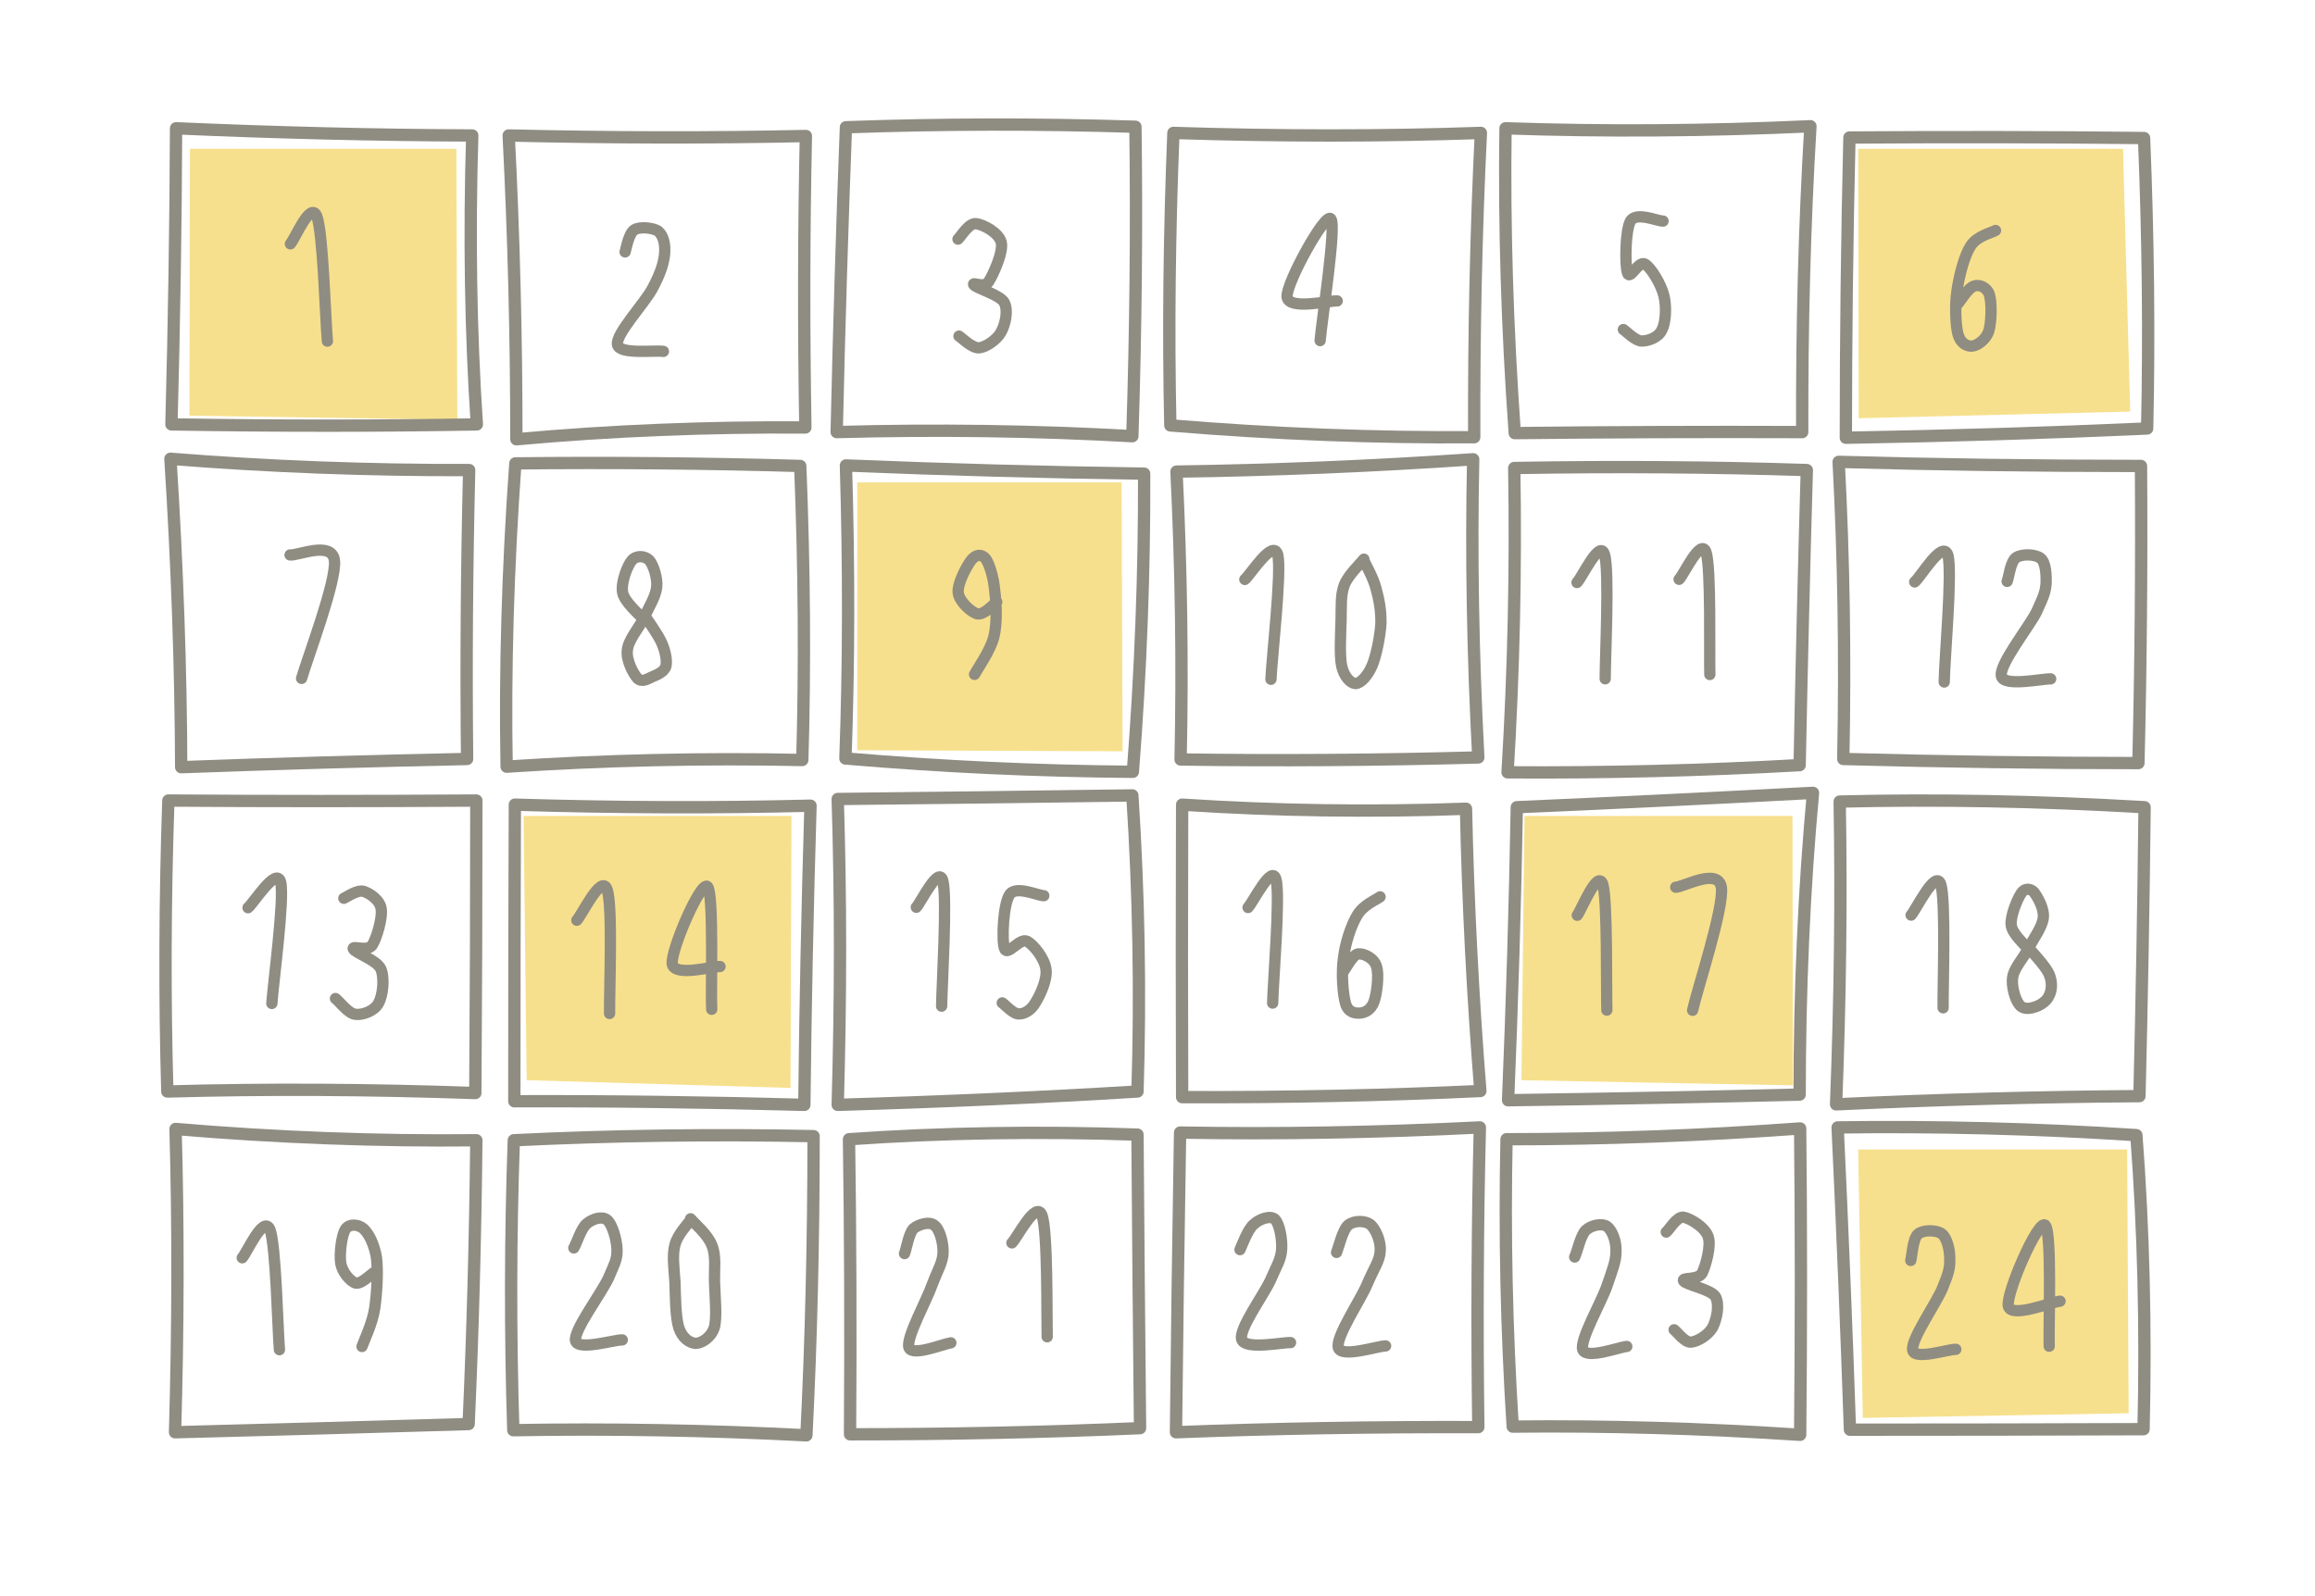
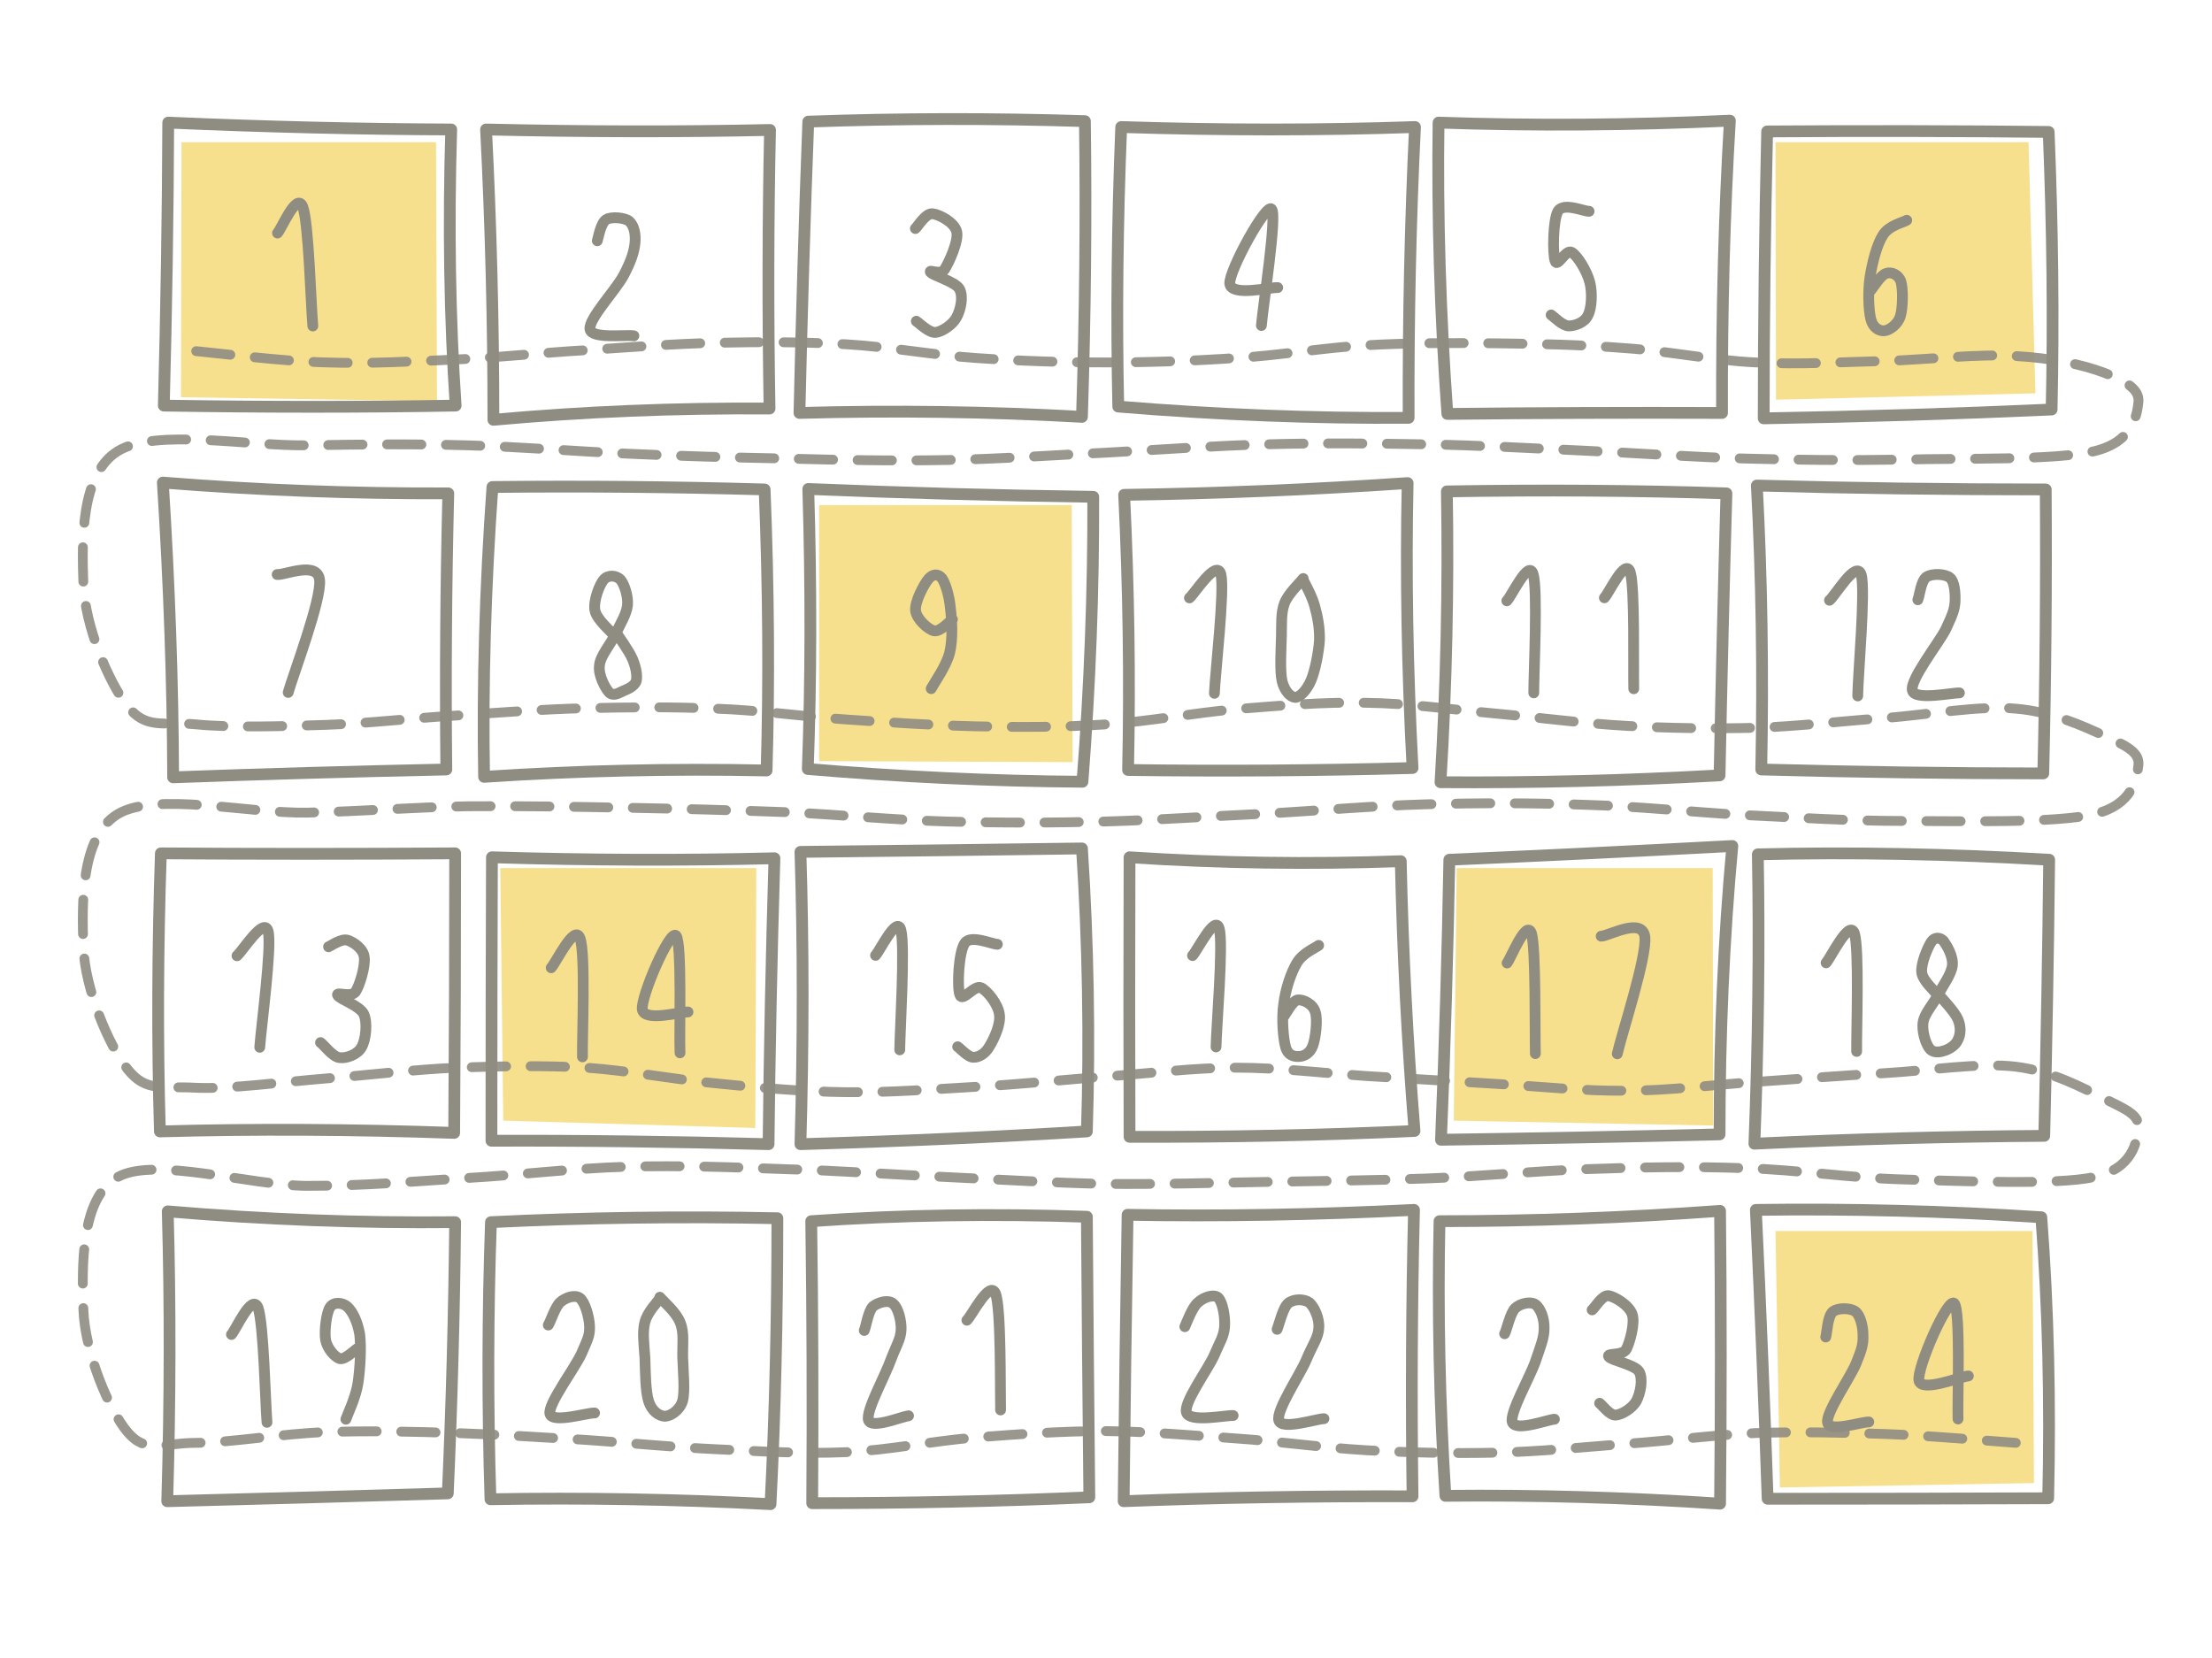
- <svg xmlns="http://www.w3.org/2000/svg" viewBox="0 0 451 311" width="451" height="311" fill="none" stroke="#8F8C82" stroke-width="2.4" stroke-linecap="round" stroke-linejoin="round">
+ <svg xmlns="http://www.w3.org/2000/svg" viewBox="0 0 451 338" width="451" height="338" fill="none" stroke="#8F8C82" stroke-width="2.4" stroke-linecap="round" stroke-linejoin="round">
  <path d="M37 29 L88.9 29 L89.1 81.8 L36.9 81.0 Z" fill="#F7E08D" stroke="none" />
  <path d="M34.3 25.0 Q64.1 26.3 92.0 26.4 Q91.1 56.0 92.9 82.7 Q64.5 83.2 33.4 82.7 Q34.2 52.8 34.3 25.0" />
  <g transform="rotate(-3.9 63.0 55.0)" stroke-width="2.2">
    <path d="M57.1 47.1 C58.0 46.3 61.6 38.9 62.6 42.1 C63.6 45.3 62.9 62.4 63.0 66.5" />
  </g>
  <path d="M99.1 26.4 Q129.1 27.1 157.0 26.5 Q156.4 54.1 156.9 83.3 Q128.1 83.1 100.6 85.6 Q100.6 55.7 99.1 26.4" />
  <g transform="rotate(2.8 128.0 55.0)" stroke-width="2.2">
    <path d="M121.5 49.4 C121.7 48.7 122.0 45.8 123.1 45.0 C124.1 44.3 126.8 44.4 127.8 45.1 C128.8 45.9 129.3 47.6 129.2 49.5 C129.1 51.3 128.6 53.2 127.2 56.2 C125.8 59.2 120.4 65.5 120.9 67.5 C121.3 69.5 128.4 68.2 129.9 68.4" />
  </g>
  <path d="M164.8 24.8 Q192.8 23.8 221.2 24.7 Q221.6 53.7 220.6 85.0 Q192.2 83.4 163.0 84.2 Q163.7 53.6 164.8 24.8" />
  <g transform="rotate(-1.8 193.0 55.0)" stroke-width="2.2">
    <path d="M186.9 46.4 C187.5 45.9 189.1 43.3 190.5 43.5 C191.9 43.7 194.9 45.4 195.3 47.3 C195.7 49.2 193.5 53.6 192.6 54.9 C191.7 56.2 189.3 54.7 189.7 55.4 C190.2 56.1 194.7 57.5 195.5 59.0 C196.3 60.6 195.6 63.3 194.7 64.8 C193.9 66.2 191.7 67.6 190.4 67.7 C189.0 67.8 187.1 65.7 186.5 65.3" />
  </g>
  <path d="M228.6 25.9 Q259.8 26.9 288.5 25.9 Q287.1 54.6 287.2 85.2 Q258.3 85.4 228.0 82.9 Q227.4 55.7 228.6 25.9" />
  <g transform="rotate(3.1 258.0 55.0)" stroke-width="2.2">
    <path d="M257.8 66.4 C257.9 62.4 259.8 43.9 258.6 42.6 C257.5 41.2 250.6 55.5 250.9 58.2 C251.3 60.9 259.1 58.5 260.7 58.5" />
  </g>
  <path d="M293.3 25.0 Q322.4 26.0 352.7 24.6 Q351.0 53.0 351.1 84.2 Q322.4 84.1 295.1 84.4 Q292.9 53.7 293.3 25.0" />
  <g transform="rotate(-1.0 323.0 55.0)" stroke-width="2.2">
    <path d="M324.2 43.1 C323.1 43.1 319.1 41.2 317.9 42.9 C316.8 44.6 316.6 51.7 317.1 53.1 C317.5 54.6 319.3 50.7 320.5 51.4 C321.7 52.1 323.6 55.4 324.1 57.6 C324.6 59.7 324.4 62.9 323.6 64.3 C322.9 65.8 320.9 66.4 319.7 66.4 C318.4 66.4 316.7 64.5 316.1 64.1" />
  </g>
  <path d="M362 29 L413.6 29 L415.0 80.2 L362.1 81.5 Z" fill="#F7E08D" stroke="none" />
  <path d="M360.3 26.8 Q390.1 26.6 417.7 26.9 Q418.9 56.3 418.3 83.5 Q389.2 84.8 359.6 85.3 Q359.6 56.3 360.3 26.8" />
  <g transform="rotate(0.9 388.0 55.0)" stroke-width="2.2">
    <path d="M388.6 44.9 C387.8 45.4 385.0 46.0 383.8 48.0 C382.6 49.9 381.7 53.7 381.3 56.6 C380.9 59.4 381.1 63.4 381.6 65.2 C382.1 67.0 383.4 67.6 384.4 67.5 C385.4 67.4 387.1 66.2 387.6 64.5 C388.1 62.8 388.1 58.9 387.6 57.4 C387.1 56.0 385.6 55.4 384.6 55.8 C383.5 56.1 382.0 58.7 381.5 59.3" />
  </g>
-   <path d="M33.2 89.4 Q62.1 91.7 91.4 91.6 Q90.7 120.3 91.0 147.9 Q62.3 148.5 35.3 149.5 Q35.2 120.7 33.2 89.4" />
-   <g transform="rotate(3.0 63.0 120.0)" stroke-width="2.2">
-     <path d="M55.9 108.5 C57.4 108.6 64.0 105.2 64.6 109.2 C65.2 113.2 60.3 128.5 59.4 132.4" />
+   <path d="M33.2 98.4 Q62.1 100.7 91.4 100.6 Q90.7 129.3 91.0 156.9 Q62.3 157.5 35.3 158.5 Q35.2 129.7 33.2 98.4" />
+   <g transform="rotate(3.0 63.0 129.0)" stroke-width="2.2">
+     <path d="M55.9 117.5 C57.4 117.6 64.0 114.2 64.6 118.2 C65.2 122.2 60.3 137.5 59.4 141.4" />
  </g>
-   <path d="M100.4 90.3 Q128.2 90.0 155.9 90.8 Q157.1 120.9 156.3 148.1 Q127.4 147.5 98.7 149.4 Q98.2 121.0 100.4 90.3" />
-   <g transform="rotate(-3.7 128.0 120.0)" stroke-width="2.2">
-     <path d="M125.2 120.4 C124.6 119.5 121.8 116.9 121.6 115.0 C121.4 113.0 122.9 109.8 123.8 108.9 C124.8 107.9 126.4 108.2 127.2 109.1 C127.9 110.0 128.6 112.6 128.3 114.4 C128.0 116.2 126.6 118.1 125.5 120.1 C124.4 122.1 122.1 124.3 121.8 126.3 C121.4 128.3 122.7 131.0 123.4 131.9 C124.2 132.8 125.3 132.2 126.3 131.8 C127.2 131.5 128.7 131.0 129.1 129.9 C129.4 128.8 129.2 127.1 128.6 125.4 C128.0 123.7 126.1 120.7 125.6 119.8" />
+   <path d="M100.4 99.3 Q128.2 99.0 155.9 99.8 Q157.1 129.9 156.3 157.1 Q127.4 156.5 98.7 158.4 Q98.2 130.0 100.4 99.3" />
+   <g transform="rotate(-3.7 128.0 129.0)" stroke-width="2.2">
+     <path d="M125.2 129.4 C124.6 128.5 121.8 125.9 121.6 124.0 C121.4 122.0 122.9 118.8 123.8 117.9 C124.8 116.9 126.4 117.2 127.2 118.1 C127.9 119.0 128.6 121.6 128.3 123.4 C128.0 125.2 126.6 127.1 125.5 129.1 C124.4 131.1 122.1 133.3 121.8 135.3 C121.4 137.3 122.7 140.0 123.4 140.9 C124.2 141.8 125.3 141.2 126.3 140.8 C127.2 140.5 128.7 140.0 129.1 138.9 C129.4 137.8 129.2 136.1 128.6 134.4 C128.0 132.7 126.1 129.7 125.6 128.8" />
  </g>
-   <path d="M167 94 L218.5 94 L218.7 146.4 L167.0 146.2 Z" fill="#F7E08D" stroke="none" />
-   <path d="M164.8 90.7 Q193.7 91.9 222.9 92.3 Q223.0 121.0 220.7 150.4 Q192.9 150.2 164.7 147.8 Q165.7 120.6 164.8 90.7" />
-   <g transform="rotate(-0.3 193.0 120.0)" stroke-width="2.2">
-     <path d="M194.2 117.3 C193.6 117.7 191.7 119.9 190.4 119.6 C189.2 119.3 186.9 117.2 186.7 115.5 C186.5 113.7 188.4 110.2 189.3 109.1 C190.2 108.0 191.3 107.9 192.1 108.9 C192.8 109.9 193.6 112.5 193.8 115.0 C194.1 117.5 194.3 121.3 193.6 124.1 C192.9 126.8 190.5 130.1 189.8 131.4" />
+   <path d="M167 103 L218.5 103 L218.7 155.4 L167.0 155.2 Z" fill="#F7E08D" stroke="none" />
+   <path d="M164.8 99.7 Q193.7 100.9 222.9 101.3 Q223.0 130.0 220.7 159.4 Q192.9 159.2 164.7 156.8 Q165.7 129.6 164.8 99.7" />
+   <g transform="rotate(-0.3 193.0 129.0)" stroke-width="2.2">
+     <path d="M194.2 126.3 C193.6 126.7 191.7 128.9 190.4 128.6 C189.2 128.3 186.9 126.2 186.7 124.5 C186.5 122.7 188.4 119.2 189.3 118.1 C190.2 117.0 191.3 116.9 192.1 117.9 C192.8 118.9 193.6 121.5 193.8 124.0 C194.1 126.5 194.3 130.3 193.6 133.1 C192.9 135.8 190.5 139.1 189.8 140.4" />
  </g>
-   <path d="M229.2 91.9 Q257.6 91.5 287.0 89.5 Q286.4 117.5 288.0 147.6 Q259.0 148.4 230.0 148.0 Q230.6 120.5 229.2 91.9" />
-   <g transform="rotate(3.6 258.0 120.0)" stroke-width="2.2">
-     <path d="M242.1 113.9 C243.1 113.0 247.1 105.5 248.2 108.7 C249.2 111.9 248.3 129.0 248.4 133.0" />
-     <path d="M265.0 108.5 C264.4 109.4 262.1 111.8 261.5 113.8 C260.9 115.8 261.2 117.8 261.3 120.4 C261.4 123.0 261.4 127.5 262.0 129.6 C262.6 131.6 263.9 132.8 264.9 132.8 C265.9 132.7 267.2 131.1 267.9 129.1 C268.6 127.1 269.1 123.3 269.1 120.8 C269.0 118.3 268.4 116.0 267.7 114.0 C267.0 111.9 265.4 109.5 264.9 108.6" />
+   <path d="M229.2 100.9 Q257.6 100.5 287.0 98.5 Q286.4 126.5 288.0 156.6 Q259.0 157.4 230.0 157.0 Q230.6 129.5 229.2 100.9" />
+   <g transform="rotate(3.6 258.0 129.0)" stroke-width="2.2">
+     <path d="M242.1 122.9 C243.1 122.0 247.1 114.5 248.2 117.7 C249.2 120.9 248.3 138.0 248.4 142.0" />
+     <path d="M265.0 117.5 C264.4 118.4 262.1 120.8 261.5 122.8 C260.9 124.8 261.2 126.8 261.3 129.4 C261.4 132.0 261.4 136.5 262.0 138.6 C262.6 140.6 263.9 141.8 264.9 141.8 C265.9 141.7 267.2 140.1 267.9 138.1 C268.6 136.1 269.1 132.3 269.1 129.8 C269.0 127.3 268.4 125.0 267.7 123.0 C267.0 120.9 265.4 118.5 264.9 117.6" />
  </g>
-   <path d="M295.0 91.2 Q324.7 90.7 352.0 91.6 Q351.2 119.2 350.6 149.1 Q322.0 150.7 293.7 150.5 Q295.5 120.8 295.0 91.2" />
-   <g transform="rotate(-1.5 323.0 120.0)" stroke-width="2.2">
-     <path d="M307.4 113.1 C308.4 112.2 312.1 104.6 312.9 107.8 C313.8 110.9 312.5 127.9 312.4 132.0" />
-     <path d="M327.3 113.0 C328.2 112.2 331.8 104.8 332.7 107.9 C333.6 111.0 332.8 127.7 332.8 131.7" />
+   <path d="M295.0 100.2 Q324.7 99.7 352.0 100.6 Q351.2 128.2 350.6 158.1 Q322.0 159.7 293.7 159.5 Q295.5 129.8 295.0 100.2" />
+   <g transform="rotate(-1.5 323.0 129.0)" stroke-width="2.2">
+     <path d="M307.4 122.1 C308.4 121.2 312.1 113.6 312.9 116.8 C313.8 119.9 312.5 136.9 312.4 141.0" />
+     <path d="M327.3 122.0 C328.2 121.2 331.8 113.8 332.7 116.9 C333.6 120.0 332.8 136.7 332.8 140.7" />
  </g>
-   <path d="M358.2 90.0 Q386.8 90.8 417.1 90.8 Q417.3 119.8 416.6 148.7 Q388.9 148.7 359.1 147.9 Q359.7 118.2 358.2 90.0" />
-   <g transform="rotate(1.9 388.0 120.0)" stroke-width="2.2">
-     <path d="M372.8 113.9 C373.9 113.0 378.0 105.3 379.1 108.5 C380.1 111.7 379.1 129.1 379.2 133.2" />
-     <path d="M390.8 113.2 C391.1 112.5 391.3 109.3 392.4 108.5 C393.5 107.7 396.2 107.7 397.2 108.5 C398.2 109.3 398.4 111.6 398.4 113.4 C398.3 115.1 398.0 115.9 396.7 119.0 C395.3 122.0 389.7 129.5 390.3 131.7 C390.8 133.8 398.3 131.9 399.9 131.9" />
+   <path d="M358.2 99.0 Q386.8 99.8 417.1 99.8 Q417.3 128.8 416.6 157.7 Q388.9 157.7 359.1 156.9 Q359.7 127.2 358.2 99.0" />
+   <g transform="rotate(1.9 388.0 129.0)" stroke-width="2.2">
+     <path d="M372.8 122.9 C373.9 122.0 378.0 114.3 379.1 117.5 C380.1 120.7 379.1 138.1 379.2 142.2" />
+     <path d="M390.8 122.2 C391.1 121.5 391.3 118.3 392.4 117.5 C393.5 116.7 396.2 116.7 397.2 117.5 C398.2 118.3 398.4 120.6 398.4 122.4 C398.3 124.1 398.0 124.9 396.7 128.0 C395.3 131.0 389.7 138.5 390.3 140.7 C390.8 142.8 398.3 140.9 399.9 140.9" />
  </g>
-   <path d="M32.8 156.0 Q61.4 156.2 92.8 156.0 Q92.8 184.7 92.6 213.0 Q61.5 211.9 32.6 212.7 Q31.8 185.4 32.8 156.0" />
-   <g transform="rotate(3.9 63.0 185.0)" stroke-width="2.2">
-     <path d="M47.8 177.9 C48.8 177.0 52.8 169.4 53.8 172.5 C54.8 175.5 53.7 192.2 53.7 196.2" />
-     <path d="M66.3 174.8 C66.9 174.5 68.8 172.9 70.1 173.2 C71.3 173.5 73.4 174.7 73.7 176.4 C74.1 178.1 73.2 182.2 72.4 183.6 C71.5 184.9 68.5 183.8 68.8 184.5 C69.2 185.3 73.4 186.3 74.4 188.0 C75.3 189.7 75.2 193.2 74.4 194.8 C73.7 196.3 71.5 197.3 70.1 197.2 C68.7 197.2 66.7 194.8 66.0 194.4" />
+   <path d="M32.8 174.0 Q61.4 174.2 92.8 174.0 Q92.8 202.7 92.6 231.0 Q61.5 229.9 32.6 230.7 Q31.8 203.4 32.8 174.0" />
+   <g transform="rotate(3.9 63.0 203.0)" stroke-width="2.2">
+     <path d="M47.8 195.9 C48.8 195.0 52.8 187.4 53.8 190.5 C54.8 193.5 53.7 210.2 53.7 214.2" />
+     <path d="M66.3 192.8 C66.9 192.5 68.8 190.9 70.1 191.2 C71.3 191.5 73.4 192.7 73.7 194.4 C74.1 196.1 73.2 200.2 72.4 201.6 C71.5 202.9 68.5 201.8 68.8 202.5 C69.2 203.3 73.4 204.3 74.4 206.0 C75.3 207.7 75.2 211.2 74.4 212.8 C73.7 214.3 71.5 215.3 70.1 215.2 C68.7 215.2 66.7 212.8 66.0 212.4" />
  </g>
-   <path d="M102 159 L154.2 159 L154.0 212.0 L102.6 210.5 Z" fill="#F7E08D" stroke="none" />
-   <path d="M100.3 156.8 Q129.9 157.7 157.9 157.0 Q157.0 186.8 156.7 215.3 Q127.2 214.5 100.2 214.6 Q100.2 184.2 100.3 156.8" />
-   <g transform="rotate(-1.2 128.0 185.0)" stroke-width="2.2">
-     <path d="M112.5 179.0 C113.5 178.0 117.5 170.0 118.5 173.1 C119.6 176.1 118.5 193.3 118.5 197.3" />
-     <path d="M138.4 196.9 C138.3 192.9 139.3 174.5 138.1 173.0 C136.9 171.5 130.6 185.3 130.9 187.9 C131.3 190.5 138.7 188.5 140.2 188.6" />
+   <path d="M102 177 L154.2 177 L154.0 230.0 L102.6 228.5 Z" fill="#F7E08D" stroke="none" />
+   <path d="M100.3 174.8 Q129.9 175.7 157.9 175.0 Q157.0 204.8 156.7 233.3 Q127.2 232.5 100.2 232.6 Q100.2 202.2 100.3 174.8" />
+   <g transform="rotate(-1.2 128.0 203.0)" stroke-width="2.2">
+     <path d="M112.5 197.0 C113.5 196.0 117.5 188.0 118.5 191.1 C119.6 194.1 118.5 211.3 118.5 215.3" />
+     <path d="M138.4 214.9 C138.3 210.9 139.3 192.5 138.1 191.0 C136.9 189.5 130.6 203.3 130.9 205.9 C131.3 208.5 138.7 206.5 140.2 206.6" />
  </g>
-   <path d="M163.2 155.7 Q192.0 155.4 220.6 155.0 Q222.5 184.1 221.6 212.7 Q193.9 214.4 163.2 215.3 Q164.1 184.2 163.2 155.7" />
-   <g transform="rotate(0.8 193.0 185.0)" stroke-width="2.2">
-     <path d="M178.4 177.0 C179.2 176.2 182.7 168.6 183.5 171.8 C184.4 175.0 183.6 192.1 183.6 196.2" />
-     <path d="M203.2 174.4 C202.1 174.4 197.8 172.5 196.6 174.2 C195.3 176.0 195.1 183.3 195.7 184.8 C196.2 186.4 198.6 182.7 200.0 183.3 C201.3 183.9 203.5 186.6 203.8 188.6 C204.2 190.6 202.8 193.7 201.9 195.2 C201.1 196.7 199.8 197.5 198.7 197.5 C197.6 197.6 195.9 195.7 195.4 195.4" />
+   <path d="M163.2 173.7 Q192.0 173.4 220.6 173.0 Q222.5 202.1 221.6 230.7 Q193.9 232.4 163.2 233.3 Q164.1 202.2 163.2 173.7" />
+   <g transform="rotate(0.8 193.0 203.0)" stroke-width="2.2">
+     <path d="M178.4 195.0 C179.2 194.2 182.7 186.6 183.5 189.8 C184.4 193.0 183.6 210.1 183.6 214.2" />
+     <path d="M203.2 192.4 C202.1 192.4 197.8 190.5 196.6 192.2 C195.3 194.0 195.1 201.3 195.7 202.8 C196.2 204.4 198.6 200.7 200.0 201.3 C201.3 201.9 203.5 204.6 203.8 206.6 C204.2 208.6 202.8 211.7 201.9 213.2 C201.1 214.7 199.8 215.5 198.7 215.5 C197.6 215.6 195.9 213.7 195.4 213.4" />
  </g>
-   <path d="M230.3 156.8 Q257.8 158.6 285.6 157.6 Q286.2 185.2 288.4 212.6 Q260.7 213.9 230.3 213.8 Q230.2 186.7 230.3 156.8" />
-   <g transform="rotate(2.5 258.0 185.0)" stroke-width="2.2">
-     <path d="M242.8 177.5 C243.7 176.5 247.1 168.7 248.0 171.8 C249.0 174.8 248.3 191.8 248.4 195.9" />
-     <path d="M268.4 174.3 C267.7 174.9 265.2 176.0 264.1 178.1 C263.0 180.1 262.0 183.7 261.8 186.6 C261.5 189.5 262.0 193.6 262.6 195.4 C263.2 197.1 264.5 197.2 265.5 197.1 C266.4 197.0 267.6 196.4 268.1 194.8 C268.6 193.3 268.9 189.4 268.3 187.9 C267.8 186.3 265.7 185.4 264.6 185.6 C263.6 185.8 262.4 188.4 262.0 189.0" />
+   <path d="M230.3 174.8 Q257.8 176.6 285.6 175.6 Q286.2 203.2 288.4 230.6 Q260.7 231.9 230.3 231.8 Q230.2 204.7 230.3 174.8" />
+   <g transform="rotate(2.5 258.0 203.0)" stroke-width="2.2">
+     <path d="M242.8 195.5 C243.7 194.5 247.1 186.7 248.0 189.8 C249.0 192.8 248.3 209.8 248.4 213.9" />
+     <path d="M268.4 192.3 C267.7 192.9 265.2 194.0 264.1 196.1 C263.0 198.1 262.0 201.7 261.8 204.6 C261.5 207.5 262.0 211.6 262.6 213.4 C263.2 215.1 264.5 215.2 265.5 215.1 C266.4 215.0 267.6 214.4 268.1 212.8 C268.6 211.3 268.9 207.4 268.3 205.9 C267.8 204.3 265.7 203.4 264.6 203.6 C263.6 203.8 262.4 206.4 262.0 207.0" />
  </g>
-   <path d="M297 159 L349.2 159 L349.3 211.5 L296.4 210.5 Z" fill="#F7E08D" stroke="none" />
-   <path d="M295.5 157.3 Q323.2 156.1 353.2 154.5 Q350.6 182.7 350.6 213.3 Q322.7 214.0 293.8 214.4 Q295.0 185.5 295.5 157.3" />
-   <g transform="rotate(-0.2 323.0 185.0)" stroke-width="2.2">
-     <path d="M307.3 178.3 C308.1 177.3 311.3 169.2 312.3 172.3 C313.2 175.4 312.9 192.7 313.0 196.8" />
-     <path d="M326.5 172.9 C328.0 172.9 334.8 169.0 335.4 173.0 C335.9 177.0 330.6 192.9 329.7 196.9" />
+   <path d="M297 177 L349.2 177 L349.3 229.5 L296.4 228.5 Z" fill="#F7E08D" stroke="none" />
+   <path d="M295.5 175.3 Q323.2 174.1 353.2 172.5 Q350.6 200.7 350.6 231.3 Q322.7 232.0 293.8 232.4 Q295.0 203.5 295.5 175.3" />
+   <g transform="rotate(-0.2 323.0 203.0)" stroke-width="2.2">
+     <path d="M307.3 196.3 C308.1 195.3 311.3 187.2 312.3 190.3 C313.2 193.4 312.9 210.7 313.0 214.8" />
+     <path d="M326.5 190.9 C328.0 190.9 334.8 187.0 335.4 191.0 C335.9 195.0 330.6 210.9 329.7 214.9" />
  </g>
-   <path d="M358.4 156.2 Q386.8 155.5 417.8 157.3 Q417.5 185.4 416.8 213.6 Q387.8 213.8 357.7 215.2 Q358.9 184.4 358.4 156.2" />
-   <g transform="rotate(-2.3 388.0 185.0)" stroke-width="2.2">
-     <path d="M372.6 177.7 C373.6 176.7 377.7 168.9 378.6 171.9 C379.5 175.0 378.2 192.0 378.1 196.0" />
-     <path d="M394.8 184.9 C394.4 184.2 392.1 182.1 392.0 180.4 C391.9 178.6 393.4 175.4 394.2 174.3 C394.9 173.3 396.0 173.4 396.7 174.2 C397.3 175.1 398.6 177.4 398.3 179.3 C398.0 181.1 396.2 183.3 395.1 185.2 C394.1 187.0 392.3 188.7 391.9 190.5 C391.5 192.3 392.2 194.9 392.9 195.9 C393.5 196.9 394.8 196.9 395.8 196.6 C396.8 196.4 398.3 195.6 398.8 194.5 C399.4 193.5 399.6 191.9 399.0 190.3 C398.4 188.7 395.9 185.9 395.3 185.1" />
+   <path d="M358.4 174.2 Q386.8 173.5 417.8 175.3 Q417.5 203.4 416.8 231.6 Q387.8 231.8 357.7 233.2 Q358.9 202.4 358.4 174.2" />
+   <g transform="rotate(-2.3 388.0 203.0)" stroke-width="2.2">
+     <path d="M372.6 195.7 C373.6 194.7 377.7 186.9 378.6 189.9 C379.5 193.0 378.2 210.0 378.1 214.0" />
+     <path d="M394.8 202.9 C394.4 202.2 392.1 200.1 392.0 198.4 C391.9 196.6 393.4 193.4 394.2 192.3 C394.9 191.3 396.0 191.4 396.7 192.2 C397.3 193.1 398.6 195.4 398.3 197.3 C398.0 199.1 396.2 201.3 395.1 203.2 C394.1 205.0 392.3 206.7 391.9 208.5 C391.5 210.3 392.2 212.9 392.9 213.9 C393.5 214.9 394.8 214.9 395.8 214.6 C396.8 214.4 398.3 213.6 398.8 212.5 C399.4 211.5 399.6 209.9 399.0 208.3 C398.4 206.7 395.9 203.9 395.3 203.1" />
  </g>
-   <path d="M34.2 220.0 Q63.7 222.5 92.8 222.2 Q92.5 250.8 91.3 277.5 Q61.4 278.4 34.1 279.1 Q35.0 248.3 34.2 220.0" />
-   <g transform="rotate(-3.3 63.0 250.0)" stroke-width="2.2">
-     <path d="M47.5 244.2 C48.4 243.4 52.1 236.0 53.2 239.0 C54.2 242.1 53.6 258.6 53.7 262.5" />
-     <path d="M73.2 248.4 C72.5 248.7 70.4 250.7 69.3 250.4 C68.2 250.0 66.8 248.1 66.6 246.4 C66.4 244.6 67.1 240.8 67.9 239.8 C68.7 238.7 70.5 239.0 71.4 239.9 C72.4 240.9 73.3 243.0 73.6 245.6 C73.8 248.2 73.3 252.6 72.7 255.5 C72.1 258.4 70.3 261.6 69.8 262.8" />
+   <path d="M34.2 247.0 Q63.7 249.5 92.8 249.2 Q92.5 277.8 91.3 304.5 Q61.4 305.4 34.1 306.1 Q35.0 275.3 34.2 247.0" />
+   <g transform="rotate(-3.3 63.0 277.0)" stroke-width="2.2">
+     <path d="M47.5 271.2 C48.4 270.4 52.1 263.0 53.2 266.0 C54.2 269.1 53.6 285.6 53.7 289.5" />
+     <path d="M73.2 275.4 C72.5 275.7 70.4 277.7 69.3 277.4 C68.2 277.0 66.8 275.1 66.6 273.4 C66.4 271.6 67.1 267.8 67.9 266.8 C68.7 265.7 70.5 266.0 71.4 266.9 C72.4 267.9 73.3 270.0 73.6 272.6 C73.8 275.2 73.3 279.6 72.7 282.5 C72.1 285.4 70.3 288.6 69.8 289.8" />
  </g>
-   <path d="M100.1 222.2 Q129.0 220.8 158.5 221.4 Q158.5 252.0 157.1 279.7 Q128.1 278.2 100.0 278.7 Q99.1 250.3 100.1 222.2" />
-   <g transform="rotate(-1.7 128.0 250.0)" stroke-width="2.2">
-     <path d="M112.0 242.7 C112.5 242.0 113.5 239.0 114.6 238.1 C115.7 237.2 117.6 236.6 118.6 237.4 C119.6 238.2 120.4 241.3 120.4 243.2 C120.4 245.1 120.0 245.7 118.6 248.7 C117.2 251.6 111.4 258.8 111.8 260.8 C112.2 262.8 119.4 260.8 120.9 260.9" />
-     <path d="M134.9 237.9 C134.4 238.7 132.3 240.6 131.7 242.7 C131.1 244.7 131.4 247.3 131.5 250.0 C131.5 252.7 131.4 256.9 132.0 258.9 C132.6 260.9 134.0 261.9 135.2 262.0 C136.3 262.0 138.2 261.0 138.9 259.0 C139.5 257.1 139.2 252.9 139.2 250.2 C139.2 247.6 139.7 245.1 138.9 243.0 C138.2 240.9 135.6 238.6 134.9 237.7" />
+   <path d="M100.1 249.2 Q129.0 247.8 158.5 248.4 Q158.5 279.0 157.1 306.7 Q128.1 305.2 100.0 305.7 Q99.1 277.3 100.1 249.2" />
+   <g transform="rotate(-1.7 128.0 277.0)" stroke-width="2.2">
+     <path d="M112.0 269.7 C112.5 269.0 113.5 266.0 114.6 265.1 C115.7 264.2 117.6 263.6 118.6 264.4 C119.6 265.2 120.4 268.3 120.4 270.2 C120.4 272.1 120.0 272.7 118.6 275.7 C117.2 278.6 111.4 285.8 111.8 287.8 C112.2 289.8 119.4 287.8 120.9 287.9" />
+     <path d="M134.9 264.9 C134.4 265.7 132.3 267.6 131.7 269.7 C131.1 271.7 131.4 274.3 131.5 277.0 C131.5 279.7 131.4 283.9 132.0 285.9 C132.6 287.9 134.0 288.9 135.2 289.0 C136.3 289.0 138.2 288.0 138.9 286.0 C139.5 284.1 139.2 279.9 139.2 277.2 C139.2 274.6 139.7 272.1 138.9 270.0 C138.2 267.9 135.6 265.6 134.9 264.7" />
  </g>
-   <path d="M165.4 222.0 Q192.7 220.1 221.6 221.1 Q221.8 249.3 222.1 278.3 Q194.7 279.5 165.6 279.5 Q165.8 249.7 165.4 222.0" />
-   <g transform="rotate(-2.7 193.0 250.0)" stroke-width="2.2">
-     <path d="M176.5 243.5 C176.9 242.7 177.5 239.6 178.5 238.7 C179.6 237.9 181.7 237.4 182.6 238.3 C183.6 239.1 184.2 241.9 184.0 243.8 C183.8 245.7 182.9 246.8 181.6 249.8 C180.4 252.8 176.0 259.9 176.5 261.8 C177.0 263.7 183.3 261.4 184.7 261.3" />
-     <path d="M197.5 242.4 C198.5 241.6 202.6 234.2 203.6 237.3 C204.6 240.4 203.6 257.0 203.5 261.0" />
+   <path d="M165.4 249.0 Q192.7 247.1 221.6 248.1 Q221.8 276.3 222.1 305.3 Q194.7 306.5 165.6 306.5 Q165.8 276.7 165.4 249.0" />
+   <g transform="rotate(-2.7 193.0 277.0)" stroke-width="2.2">
+     <path d="M176.5 270.5 C176.9 269.7 177.5 266.6 178.5 265.7 C179.6 264.9 181.7 264.4 182.6 265.3 C183.6 266.1 184.2 268.9 184.0 270.8 C183.8 272.7 182.9 273.8 181.6 276.8 C180.4 279.8 176.0 286.9 176.5 288.8 C177.0 290.7 183.3 288.4 184.7 288.3" />
+     <path d="M197.5 269.4 C198.5 268.6 202.6 261.2 203.6 264.3 C204.6 267.4 203.6 284.0 203.5 288.0" />
  </g>
-   <path d="M229.9 220.7 Q258.1 221.2 288.3 219.7 Q287.6 248.3 288.0 278.1 Q257.3 278.0 229.1 279.1 Q229.4 250.6 229.9 220.7" />
-   <g transform="rotate(-1.1 258.0 250.0)" stroke-width="2.2">
-     <path d="M241.7 243.2 C242.1 242.4 243.3 239.2 244.5 238.3 C245.6 237.3 247.7 236.6 248.6 237.4 C249.5 238.3 250.0 241.4 249.8 243.4 C249.6 245.4 248.8 246.4 247.5 249.3 C246.1 252.2 241.1 258.7 241.7 260.7 C242.3 262.8 249.6 261.4 251.2 261.5" />
-     <path d="M260.5 244.1 C260.9 243.2 261.8 239.6 262.9 238.8 C264.1 237.9 266.2 238.0 267.2 238.8 C268.2 239.7 269.2 242.1 269.0 244.0 C268.9 245.9 267.7 247.3 266.3 250.5 C264.9 253.6 259.9 260.7 260.5 262.7 C261.1 264.7 268.1 262.5 269.7 262.5" />
+   <path d="M229.9 247.7 Q258.1 248.2 288.3 246.7 Q287.6 275.3 288.0 305.1 Q257.3 305.0 229.1 306.1 Q229.4 277.6 229.9 247.7" />
+   <g transform="rotate(-1.1 258.0 277.0)" stroke-width="2.2">
+     <path d="M241.7 270.2 C242.1 269.4 243.3 266.2 244.5 265.3 C245.6 264.3 247.7 263.6 248.6 264.4 C249.5 265.3 250.0 268.4 249.8 270.4 C249.6 272.4 248.8 273.4 247.5 276.3 C246.1 279.2 241.1 285.7 241.7 287.7 C242.3 289.8 249.6 288.4 251.2 288.5" />
+     <path d="M260.5 271.1 C260.9 270.2 261.8 266.6 262.9 265.8 C264.1 264.9 266.2 265.0 267.2 265.8 C268.2 266.7 269.2 269.1 269.0 271.0 C268.9 272.9 267.7 274.3 266.3 277.5 C264.9 280.6 259.9 287.7 260.5 289.7 C261.1 291.7 268.1 289.5 269.7 289.5" />
  </g>
-   <path d="M293.5 222.0 Q321.8 222.0 350.7 219.9 Q351.0 248.5 350.7 279.6 Q321.9 277.7 294.7 278.0 Q292.9 249.7 293.5 222.0" />
-   <g transform="rotate(-3.4 323.0 250.0)" stroke-width="2.2">
-     <path d="M307.1 244.0 C307.6 243.2 308.5 239.8 309.6 238.9 C310.7 238.0 312.8 237.7 313.7 238.4 C314.7 239.2 315.4 241.4 315.2 243.4 C315.1 245.3 314.3 246.9 313.0 250.1 C311.7 253.2 307.1 260.2 307.6 262.1 C308.2 264.1 314.8 262.0 316.2 262.0" />
-     <path d="M325.2 240.2 C325.8 239.8 327.4 237.3 328.7 237.5 C330.0 237.8 332.8 239.7 333.3 241.6 C333.8 243.4 332.5 247.2 331.7 248.6 C330.8 250.0 327.6 249.1 328.0 249.9 C328.4 250.7 333.1 251.8 334.0 253.3 C334.8 254.9 334.0 257.8 333.1 259.3 C332.2 260.7 330.0 261.9 328.7 261.9 C327.5 261.9 326.1 259.7 325.6 259.3" />
+   <path d="M293.5 249.0 Q321.8 249.0 350.7 246.9 Q351.0 275.5 350.7 306.6 Q321.9 304.7 294.7 305.0 Q292.9 276.7 293.5 249.0" />
+   <g transform="rotate(-3.4 323.0 277.0)" stroke-width="2.2">
+     <path d="M307.1 271.0 C307.6 270.2 308.5 266.8 309.6 265.9 C310.7 265.0 312.8 264.7 313.7 265.4 C314.7 266.2 315.4 268.4 315.2 270.4 C315.1 272.3 314.3 273.9 313.0 277.1 C311.7 280.2 307.1 287.2 307.6 289.1 C308.2 291.1 314.8 289.0 316.2 289.0" />
+     <path d="M325.2 267.2 C325.8 266.8 327.4 264.3 328.7 264.5 C330.0 264.8 332.8 266.7 333.3 268.6 C333.8 270.4 332.5 274.2 331.7 275.6 C330.8 277.0 327.6 276.1 328.0 276.9 C328.4 277.7 333.1 278.8 334.0 280.3 C334.8 281.9 334.0 284.8 333.1 286.3 C332.2 287.7 330.0 288.9 328.7 288.9 C327.5 288.9 326.1 286.7 325.6 286.3" />
  </g>
-   <path d="M362 224 L414.4 224 L414.7 275.4 L362.9 276.3 Z" fill="#F7E08D" stroke="none" />
-   <path d="M358.0 219.7 Q387.0 219.3 416.2 221.2 Q418.3 248.8 417.6 278.5 Q390.2 278.6 360.4 278.6 Q359.4 249.3 358.0 219.7" />
-   <g transform="rotate(-1.9 388.0 250.0)" stroke-width="2.2">
-     <path d="M372.4 245.1 C372.7 244.2 372.9 240.9 374.0 240.0 C375.0 239.2 377.6 239.3 378.6 240.1 C379.6 240.9 380.1 243.3 380.0 245.1 C380.0 246.8 379.7 247.8 378.4 250.7 C377.1 253.6 371.8 260.6 372.2 262.6 C372.5 264.6 379.2 262.6 380.6 262.7" />
-     <path d="M398.8 262.7 C398.8 258.8 400.1 240.5 398.8 239.1 C397.5 237.8 390.7 252.1 391.1 254.6 C391.5 257.1 399.5 254.1 401.2 254.0" />
+   <path d="M362 251 L414.4 251 L414.7 302.4 L362.9 303.3 Z" fill="#F7E08D" stroke="none" />
+   <path d="M358.0 246.7 Q387.0 246.3 416.2 248.2 Q418.3 275.8 417.6 305.5 Q390.2 305.6 360.4 305.6 Q359.4 276.3 358.0 246.7" />
+   <g transform="rotate(-1.9 388.0 277.0)" stroke-width="2.2">
+     <path d="M372.4 272.1 C372.7 271.2 372.9 267.9 374.0 267.0 C375.0 266.2 377.6 266.3 378.6 267.1 C379.6 267.9 380.1 270.3 380.0 272.1 C380.0 273.8 379.7 274.8 378.4 277.7 C377.1 280.6 371.8 287.6 372.2 289.6 C372.5 291.6 379.2 289.6 380.6 289.7" />
+     <path d="M398.8 289.7 C398.8 285.8 400.1 267.5 398.8 266.1 C397.5 264.8 390.7 279.1 391.1 281.6 C391.5 284.1 399.5 281.1 401.2 281.0" />
  </g>
+   <path d="M40.0 71.6 C44.4 72.0 57.7 73.7 66.5 73.9 C75.3 74.2 84.2 73.7 93.0 73.3 C101.8 72.9 110.7 71.9 119.5 71.4 C128.3 70.8 137.2 70.1 146.0 69.9 C154.8 69.7 163.7 69.7 172.5 70.2 C181.3 70.7 190.2 72.4 199.0 73.0 C207.8 73.6 216.7 73.9 225.5 73.9 C234.3 73.9 243.2 73.6 252.0 73.0 C260.8 72.5 269.7 70.9 278.5 70.4 C287.3 69.9 296.2 69.9 305.0 70.0 C313.8 70.1 322.7 70.3 331.5 71.0 C340.3 71.6 349.2 73.5 358.0 73.9 C366.8 74.4 375.7 73.8 384.5 73.6 C393.3 73.3 403.6 72.1 411.0 72.6 C418.4 73.0 424.8 74.4 429.0 76.0 C433.2 77.6 436.3 79.3 436.0 82.0 C435.7 84.7 434.9 90.1 427.0 92.0 C419.1 93.9 400.3 93.4 388.4 93.7 C376.6 93.9 366.7 93.8 355.8 93.5 C345.0 93.2 334.1 92.4 323.2 91.9 C312.4 91.4 301.5 90.8 290.7 90.6 C279.8 90.4 268.9 90.3 258.1 90.6 C247.2 90.9 236.4 91.7 225.5 92.3 C214.6 92.8 203.8 93.6 192.9 93.8 C182.1 94.0 171.2 93.8 160.3 93.5 C149.5 93.3 138.6 93.0 127.8 92.5 C116.9 92.0 106.0 91.1 95.2 90.8 C84.3 90.5 74.4 90.6 62.6 90.8 C50.7 91.0 31.6 87.3 24.0 92.0 C16.4 96.7 16.7 110.3 17.0 119.0 C17.3 127.7 22.2 139.2 26.0 144.0 C29.8 148.8 33.2 147.1 40.0 147.7 C46.8 148.4 57.7 148.1 66.5 147.8 C75.3 147.5 84.2 146.4 93.0 145.9 C101.8 145.3 110.7 144.6 119.5 144.4 C128.3 144.2 137.2 144.1 146.0 144.5 C154.8 144.8 163.7 146.1 172.5 146.7 C181.3 147.3 190.2 147.9 199.0 148.1 C207.8 148.3 216.7 148.3 225.5 147.7 C234.3 147.1 243.2 145.4 252.0 144.6 C260.8 143.9 269.7 143.1 278.5 143.3 C287.3 143.4 296.2 144.7 305.0 145.5 C313.8 146.3 322.7 147.5 331.5 148.0 C340.3 148.5 349.2 148.6 358.0 148.4 C366.8 148.1 375.7 147.0 384.5 146.4 C393.3 145.7 403.6 143.8 411.0 144.5 C418.4 145.1 424.8 148.1 429.0 150.0 C433.2 151.9 436.3 153.3 436.0 156.0 C435.7 158.7 434.9 164.1 427.0 166.0 C419.1 167.9 400.3 167.4 388.4 167.4 C376.6 167.4 366.7 166.7 355.8 166.2 C345.0 165.6 334.1 164.4 323.2 164.1 C312.4 163.7 301.5 163.7 290.7 164.0 C279.8 164.3 268.9 165.3 258.1 165.9 C247.2 166.4 236.4 167.2 225.5 167.5 C214.6 167.8 203.8 167.8 192.9 167.5 C182.1 167.2 171.2 166.1 160.3 165.6 C149.5 165.2 138.6 164.9 127.8 164.7 C116.9 164.5 106.0 164.3 95.2 164.4 C84.3 164.6 74.4 165.4 62.6 165.7 C50.7 165.9 31.6 161.4 24.0 166.0 C16.4 170.6 16.7 184.3 17.0 193.0 C17.3 201.7 22.2 213.2 26.0 218.0 C29.8 222.8 33.2 221.4 40.0 221.8 C46.8 222.1 57.7 220.6 66.5 219.9 C75.3 219.2 84.2 218.1 93.0 217.7 C101.8 217.4 110.7 217.2 119.5 217.7 C128.3 218.3 137.2 220.1 146.0 220.9 C154.8 221.8 163.7 222.6 172.5 222.7 C181.3 222.8 190.2 222.1 199.0 221.6 C207.8 221.1 216.7 220.2 225.5 219.5 C234.3 218.9 243.2 217.7 252.0 217.7 C260.8 217.7 269.7 218.8 278.5 219.4 C287.3 219.9 296.2 220.5 305.0 221.0 C313.8 221.5 322.7 222.5 331.5 222.4 C340.3 222.4 349.2 221.2 358.0 220.6 C366.8 220.0 375.7 219.3 384.5 218.8 C393.3 218.3 403.6 216.6 411.0 217.5 C418.4 218.4 424.8 221.9 429.0 224.0 C433.2 226.1 436.3 227.3 436.0 230.0 C435.7 232.7 434.9 238.3 427.0 240.0 C419.1 241.7 400.3 240.8 388.4 240.5 C376.6 240.2 366.7 238.5 355.8 238.2 C345.0 237.8 334.1 238.0 323.2 238.4 C312.4 238.8 301.5 239.9 290.7 240.3 C279.8 240.7 268.9 240.8 258.1 241.0 C247.2 241.2 236.4 241.5 225.5 241.4 C214.6 241.2 203.8 240.5 192.9 240.0 C182.1 239.5 171.2 238.7 160.3 238.4 C149.5 238.0 138.6 237.6 127.8 237.9 C116.9 238.2 106.0 239.6 95.2 240.2 C84.3 240.9 74.4 241.8 62.6 241.8 C50.7 241.7 31.6 235.8 24.0 240.0 C16.4 244.2 16.7 258.3 17.0 267.0 C17.3 275.7 22.2 287.5 26.0 292.0 C29.8 296.5 33.2 294.2 40.0 294.2 C46.8 294.2 57.7 292.3 66.5 292.0 C75.3 291.7 84.2 291.9 93.0 292.2 C101.8 292.5 110.7 293.1 119.5 293.6 C128.3 294.2 137.2 295.1 146.0 295.5 C154.8 295.9 163.7 296.5 172.5 296.1 C181.3 295.7 190.2 293.8 199.0 293.1 C207.8 292.4 216.7 291.8 225.5 291.8 C234.3 291.9 243.2 292.7 252.0 293.3 C260.8 293.9 269.7 295.2 278.5 295.7 C287.3 296.2 296.2 296.4 305.0 296.2 C313.8 296.0 322.7 295.1 331.5 294.4 C340.3 293.8 349.2 292.6 358.0 292.2 C366.8 291.9 375.7 292.1 384.5 292.4 C393.3 292.7 406.6 293.9 411.0 294.2" stroke="#8F8C82" stroke-width="2" stroke-dasharray="7 5" opacity=".9" />
</svg>
